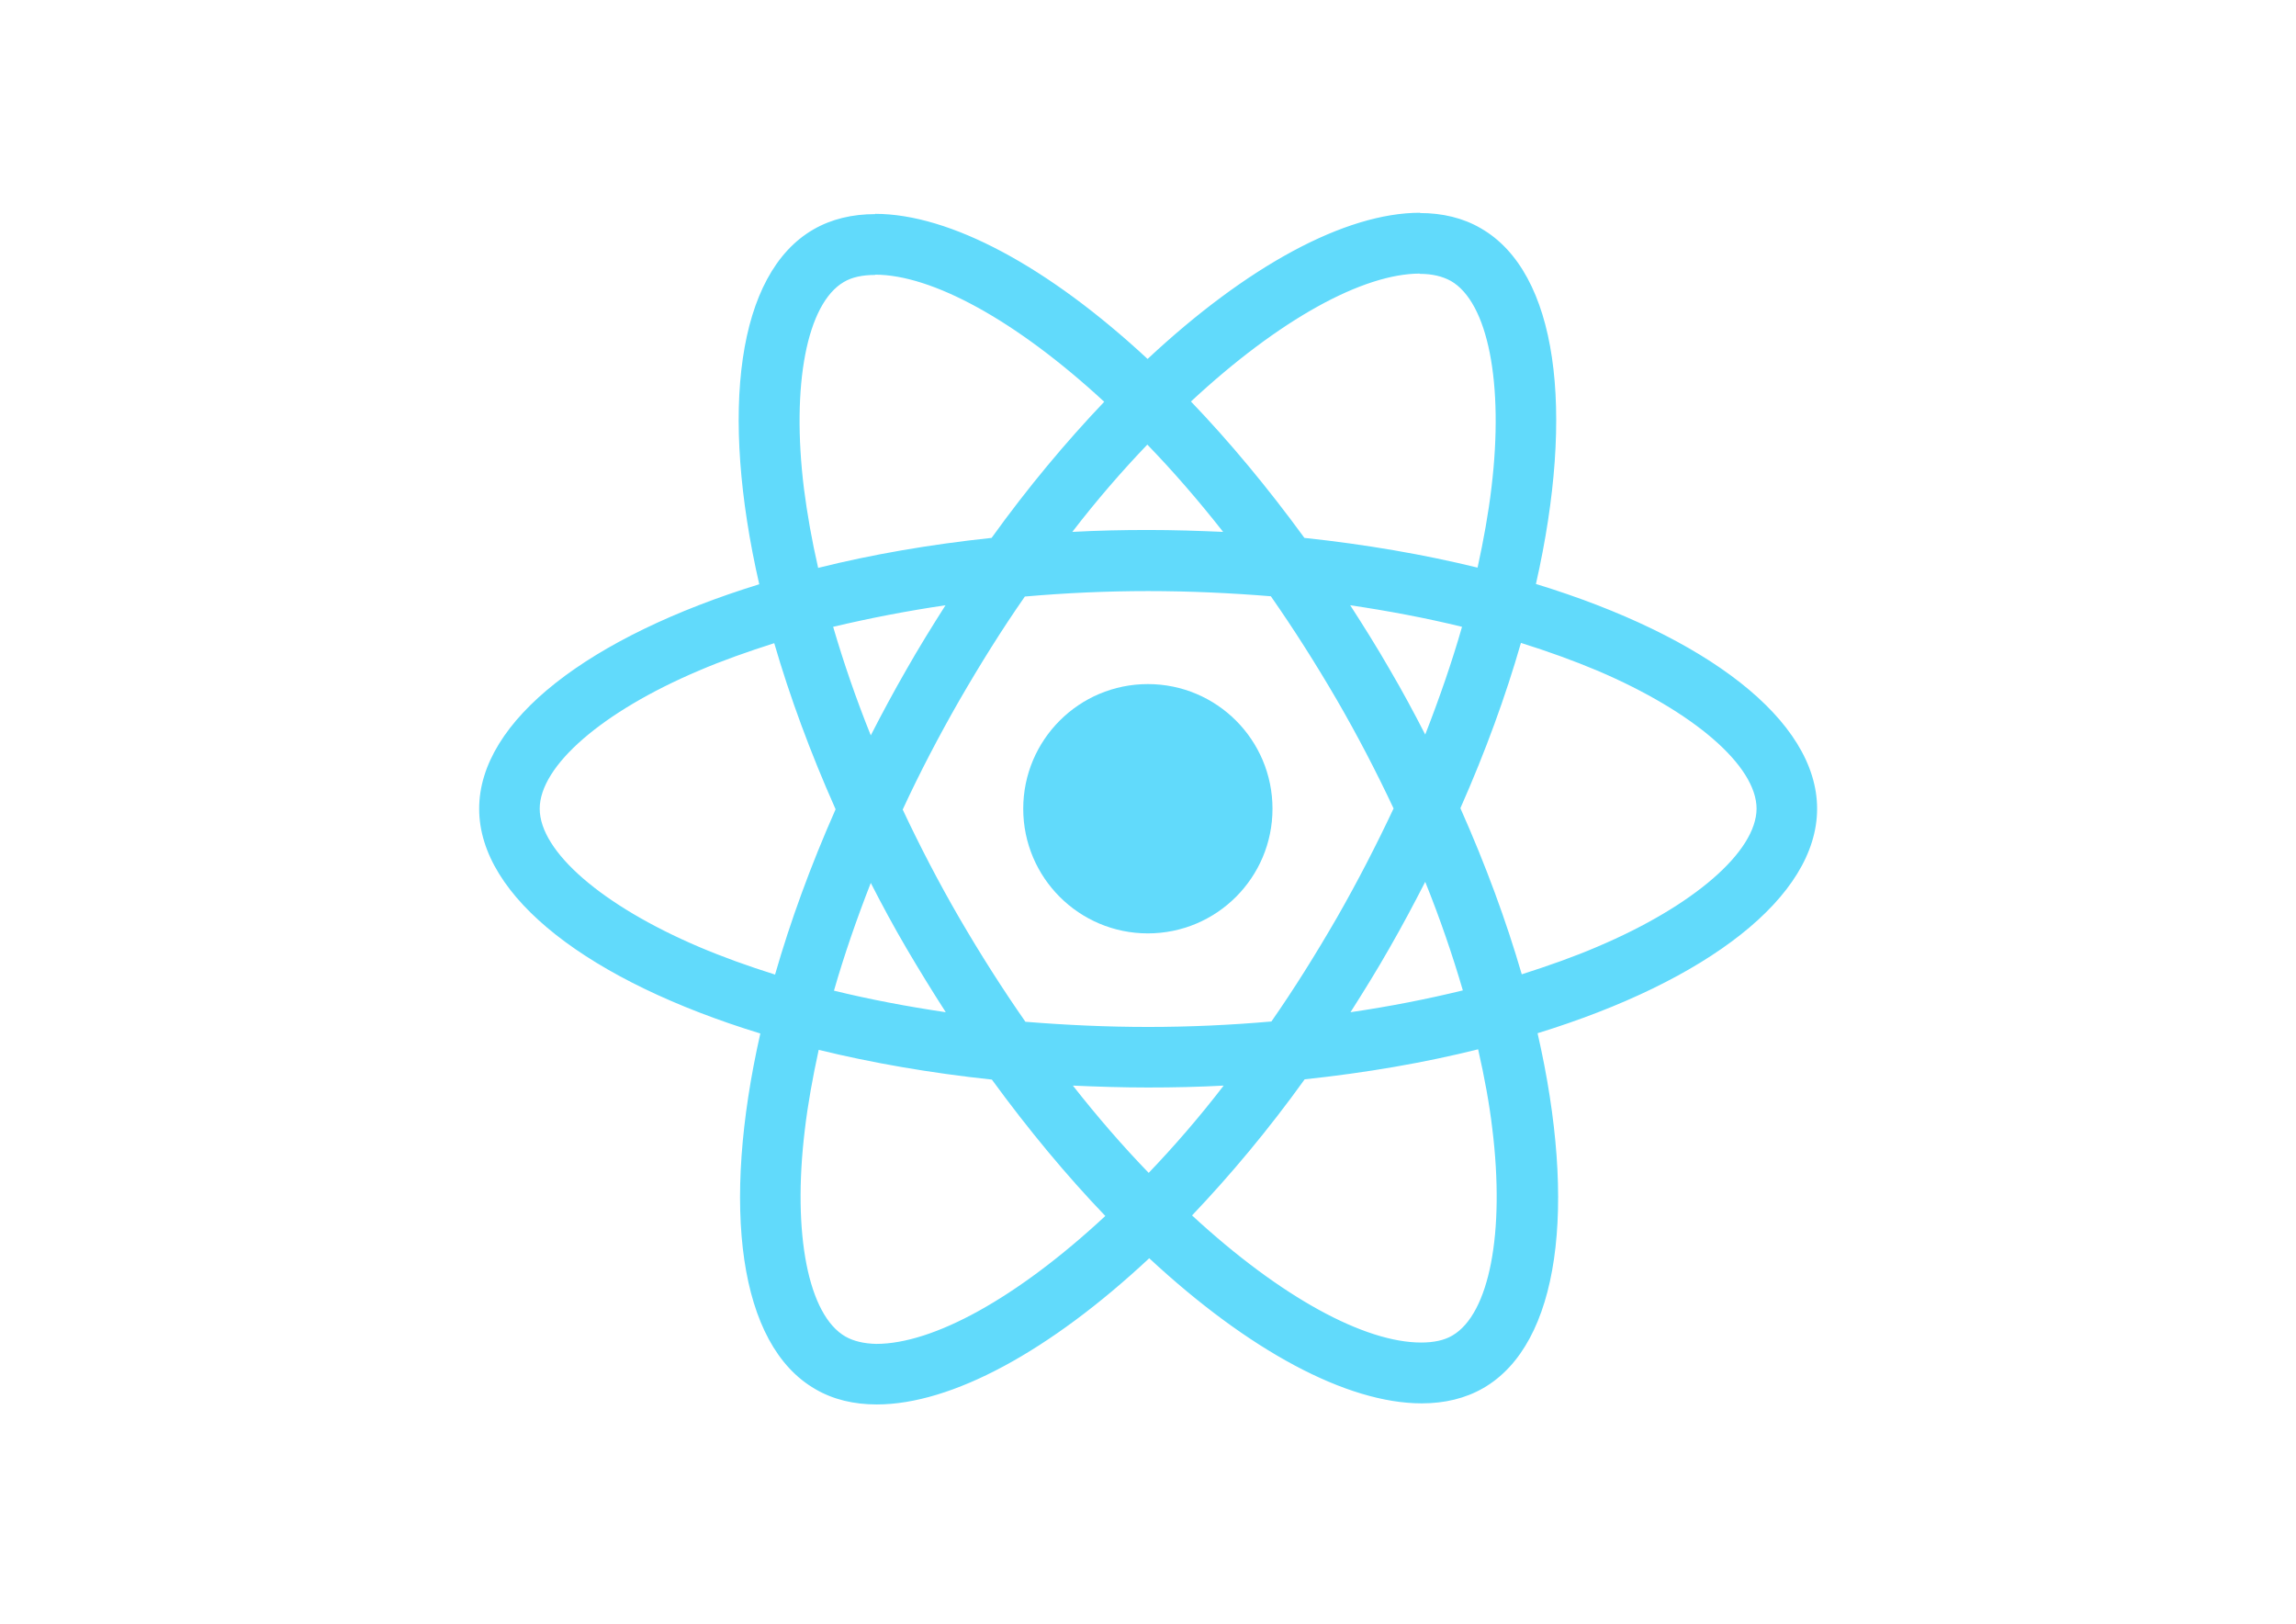
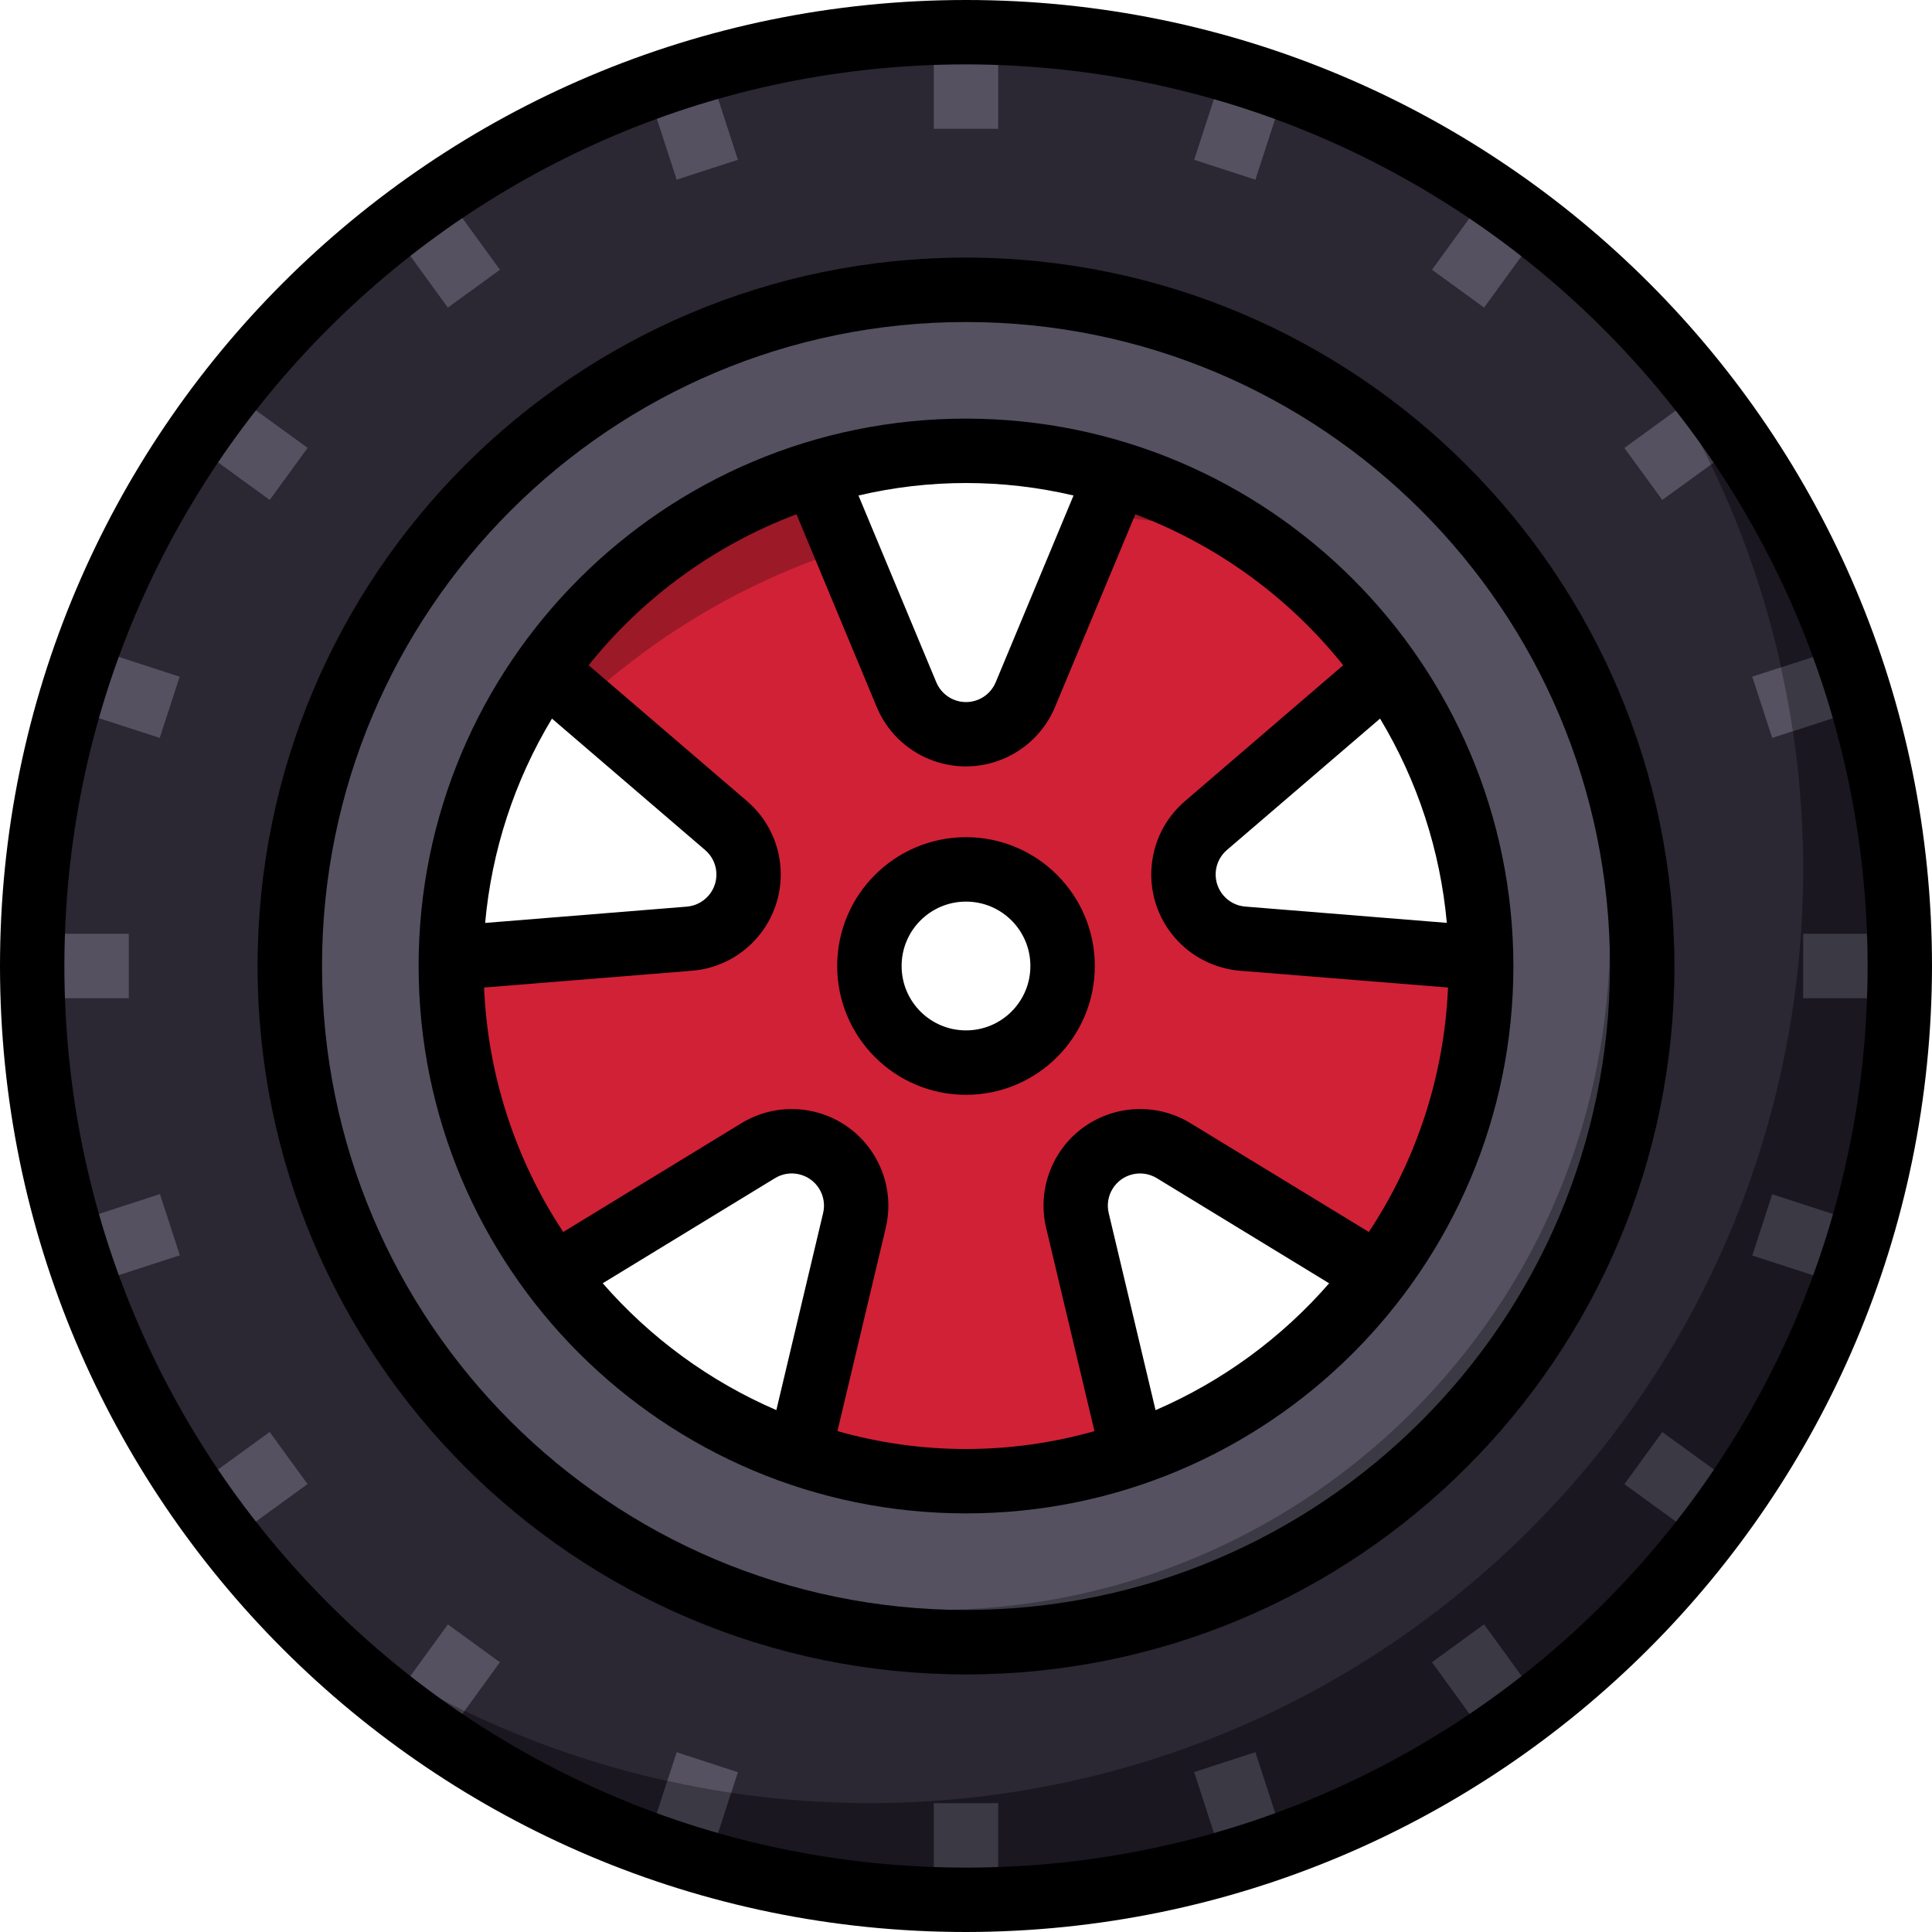
- <svg xmlns="http://www.w3.org/2000/svg" viewBox="0 0 841.9 595.3">
-   <g fill="#61DAFB">
-     <path d="M666.3 296.5c0-32.5-40.7-63.3-103.1-82.4 14.4-63.6 8-114.2-20.2-130.4-6.5-3.8-14.1-5.6-22.4-5.6v22.3c4.6 0 8.3.9 11.4 2.6 13.6 7.8 19.5 37.5 14.9 75.7-1.1 9.4-2.9 19.3-5.1 29.4-19.6-4.8-41-8.5-63.5-10.9-13.5-18.5-27.5-35.3-41.6-50 32.6-30.3 63.2-46.9 84-46.9V78c-27.5 0-63.5 19.6-99.9 53.6-36.4-33.8-72.4-53.2-99.9-53.2v22.3c20.7 0 51.4 16.5 84 46.6-14 14.7-28 31.4-41.3 49.9-22.6 2.4-44 6.1-63.6 11-2.3-10-4-19.7-5.2-29-4.7-38.2 1.1-67.9 14.6-75.8 3-1.8 6.9-2.6 11.5-2.6V78.5c-8.4 0-16 1.8-22.6 5.6-28.1 16.2-34.4 66.7-19.9 130.1-62.2 19.2-102.7 49.9-102.7 82.3 0 32.5 40.7 63.3 103.1 82.4-14.4 63.6-8 114.2 20.2 130.4 6.5 3.8 14.1 5.6 22.5 5.6 27.5 0 63.5-19.6 99.9-53.6 36.4 33.8 72.4 53.2 99.9 53.2 8.4 0 16-1.8 22.6-5.6 28.1-16.2 34.4-66.7 19.9-130.1 62-19.1 102.5-49.9 102.5-82.3zm-130.2-66.7c-3.7 12.9-8.3 26.2-13.5 39.5-4.1-8-8.4-16-13.1-24-4.6-8-9.5-15.8-14.4-23.4 14.2 2.1 27.9 4.7 41 7.9zm-45.8 106.5c-7.8 13.5-15.8 26.3-24.1 38.2-14.9 1.3-30 2-45.2 2-15.1 0-30.2-.7-45-1.9-8.3-11.9-16.4-24.6-24.2-38-7.6-13.1-14.5-26.4-20.8-39.8 6.2-13.4 13.2-26.8 20.7-39.9 7.8-13.5 15.8-26.3 24.1-38.2 14.9-1.3 30-2 45.2-2 15.1 0 30.2.7 45 1.9 8.3 11.9 16.4 24.6 24.2 38 7.6 13.1 14.5 26.4 20.8 39.8-6.3 13.4-13.2 26.8-20.7 39.9zm32.3-13c5.4 13.4 10 26.8 13.8 39.8-13.1 3.2-26.9 5.9-41.2 8 4.9-7.7 9.8-15.6 14.4-23.7 4.6-8 8.9-16.1 13-24.1zM421.2 430c-9.3-9.6-18.6-20.3-27.8-32 9 .4 18.2.7 27.5.7 9.4 0 18.7-.2 27.8-.7-9 11.7-18.3 22.4-27.5 32zm-74.4-58.9c-14.2-2.1-27.9-4.7-41-7.9 3.7-12.9 8.3-26.2 13.5-39.5 4.1 8 8.4 16 13.1 24 4.7 8 9.5 15.8 14.4 23.4zM420.7 163c9.3 9.6 18.6 20.3 27.8 32-9-.4-18.2-.7-27.5-.7-9.4 0-18.7.2-27.8.7 9-11.7 18.3-22.4 27.5-32zm-74 58.9c-4.9 7.7-9.8 15.6-14.4 23.7-4.6 8-8.9 16-13 24-5.4-13.4-10-26.8-13.8-39.8 13.1-3.1 26.9-5.8 41.2-7.9zm-90.5 125.2c-35.4-15.1-58.3-34.9-58.3-50.6 0-15.7 22.9-35.6 58.3-50.6 8.6-3.7 18-7 27.7-10.1 5.7 19.6 13.2 40 22.5 60.9-9.2 20.8-16.6 41.1-22.2 60.6-9.9-3.1-19.3-6.5-28-10.2zM310 490c-13.6-7.8-19.5-37.5-14.9-75.7 1.1-9.4 2.9-19.3 5.1-29.4 19.6 4.8 41 8.5 63.5 10.9 13.5 18.5 27.5 35.3 41.6 50-32.6 30.3-63.2 46.9-84 46.9-4.5-.1-8.3-1-11.3-2.7zm237.2-76.2c4.7 38.2-1.1 67.9-14.6 75.8-3 1.8-6.9 2.6-11.5 2.6-20.7 0-51.4-16.5-84-46.6 14-14.7 28-31.4 41.3-49.9 22.6-2.4 44-6.1 63.6-11 2.3 10.1 4.1 19.8 5.2 29.1zm38.5-66.7c-8.6 3.7-18 7-27.7 10.1-5.7-19.6-13.2-40-22.5-60.9 9.2-20.8 16.6-41.1 22.2-60.6 9.9 3.1 19.3 6.5 28.1 10.2 35.4 15.1 58.3 34.9 58.3 50.6-.1 15.7-23 35.6-58.4 50.6zM320.8 78.4z" />
-     <circle cx="420.9" cy="296.5" r="45.7" />
-     <path d="M520.5 78.1z" />
-   </g>
+ <svg xmlns="http://www.w3.org/2000/svg" width="55" height="55" viewBox="0 0 55 55" fill="none">
+   <path d="M42.155 27.269L35.371 26.719C34.362 26.637 33.609 25.754 33.691 24.744C33.73 24.262 33.958 23.815 34.325 23.5L39.49 19.069C37.619 16.407 34.918 14.441 31.811 13.478L29.19 19.766C28.8 20.701 27.727 21.142 26.792 20.753C26.346 20.566 25.991 20.212 25.806 19.766L23.192 13.483C20.084 14.447 17.384 16.413 15.513 19.075L20.677 23.505C21.446 24.164 21.535 25.321 20.876 26.09C20.561 26.458 20.113 26.685 19.631 26.725L12.848 27.275C12.848 27.352 12.836 27.428 12.836 27.506C12.834 30.682 13.871 33.772 15.788 36.306L21.591 32.765C22.456 32.238 23.584 32.511 24.111 33.376C24.363 33.789 24.441 34.285 24.329 34.755L22.754 41.374C25.83 42.442 29.176 42.442 32.251 41.374L30.676 34.755C30.441 33.771 31.049 32.782 32.035 32.547C32.505 32.435 33.001 32.513 33.414 32.765L39.215 36.3C41.132 33.766 42.168 30.676 42.166 27.5C42.167 27.422 42.157 27.347 42.155 27.269ZM27.5 30.25C25.981 30.25 24.75 29.019 24.75 27.5C24.75 25.981 25.981 24.75 27.5 24.75C29.019 24.75 30.25 25.981 30.25 27.5C30.25 29.019 29.019 30.25 27.5 30.25Z" fill="#D12136" />
+   <path d="M27.5 0.917C12.819 0.917 0.917 12.819 0.917 27.5C0.917 42.181 12.819 54.083 27.5 54.083C42.181 54.083 54.083 42.181 54.083 27.5C54.083 12.819 42.181 0.917 27.5 0.917ZM27.5 42.167C19.399 42.167 12.833 35.601 12.833 27.5C12.833 19.399 19.399 12.833 27.5 12.833C35.601 12.833 42.167 19.399 42.167 27.5C42.167 35.601 35.601 42.167 27.5 42.167Z" fill="#2B2733" />
+   <path d="M44.867 7.383C54.462 18.49 53.237 35.272 42.13 44.867C32.151 53.487 17.362 53.487 7.383 44.867C16.973 55.979 33.755 57.213 44.867 47.622C55.979 38.031 57.213 21.249 47.622 10.137C46.772 9.153 45.852 8.232 44.867 7.383Z" fill="#1A1721" />
+   <path d="M19.263 5.115L21.007 4.549L20.157 1.933L18.414 2.5L19.263 5.115Z" fill="#555160" />
+   <path d="M34.844 53.063L36.588 52.496L35.739 49.88L33.995 50.447L34.844 53.063Z" fill="#3B3944" />
+   <path d="M28.417 0.917H26.583V3.667H28.417V0.917Z" fill="#555160" />
+   <path d="M28.417 51.333H26.583V54.083H28.417V51.333Z" fill="#3B3944" />
+   <path d="M12.75 8.757L14.233 7.68L12.616 5.455L11.133 6.533L12.75 8.757Z" fill="#555160" />
+   <path d="M42.382 49.544L43.865 48.467L42.248 46.242L40.765 47.32L42.382 49.544Z" fill="#3B3944" />
+   <path d="M7.679 14.233L8.757 12.75L6.532 11.134L5.455 12.617L7.679 14.233Z" fill="#555160" />
+   <path d="M48.468 43.867L49.546 42.384L47.322 40.767L46.244 42.25L48.468 43.867Z" fill="#3B3944" />
+   <path d="M4.548 21.007L5.115 19.264L2.499 18.414L1.933 20.158L4.548 21.007Z" fill="#555160" />
+   <path d="M52.5 36.592L53.066 34.848L50.451 33.998L49.884 35.742L52.5 36.592Z" fill="#3B3944" />
+   <path d="M3.667 26.583H0.917V28.417H3.667V26.583Z" fill="#555160" />
+   <path d="M54.083 26.583H51.333V28.417H54.083V26.583Z" fill="#3B3944" />
+   <path d="M2.505 36.586L5.12 35.736L4.553 33.993L1.938 34.843L2.505 36.586Z" fill="#555160" />
+   <path d="M6.53 43.865L8.755 42.248L7.677 40.765L5.452 42.382L6.53 43.865Z" fill="#555160" />
+   <path d="M42.249 8.757L43.866 6.532L42.382 5.455L40.766 7.679L42.249 8.757Z" fill="#555160" />
+   <path d="M35.739 5.116L36.589 2.501L34.846 1.934L33.996 4.549L35.739 5.116Z" fill="#555160" />
+   <path d="M53.066 20.157L52.498 18.416L50.702 19C50.835 19.599 50.95 20.204 51.042 20.818L53.066 20.157Z" fill="#3B3944" />
+   <path d="M49.545 12.616L48.468 11.133L47.843 11.591C48.148 12.126 48.442 12.668 48.711 13.227L49.545 12.616Z" fill="#3B3944" />
+   <path d="M11.133 48.468L12.616 49.545L13.223 48.711C12.665 48.442 12.123 48.148 11.588 47.843L11.133 48.468Z" fill="#3B3944" />
+   <path d="M18.413 52.498L20.155 53.066L20.812 51.042C20.199 50.95 19.594 50.835 18.994 50.702L18.413 52.498Z" fill="#3B3944" />
+   <path d="M50.451 21.007L51.042 20.815C50.95 20.201 50.835 19.596 50.702 18.997L49.883 19.263L50.451 21.007Z" fill="#555160" />
+   <path d="M47.321 14.233L48.711 13.225C48.442 12.666 48.148 12.125 47.843 11.589L46.243 12.752L47.321 14.233Z" fill="#555160" />
+   <path d="M12.75 46.243L11.588 47.843C12.122 48.148 12.665 48.442 13.223 48.711L14.231 47.321L12.75 46.243Z" fill="#555160" />
+   <path d="M19.263 49.883L18.997 50.702C19.596 50.835 20.201 50.95 20.815 51.042L21.007 50.451L19.263 49.883Z" fill="#555160" />
+   <path d="M27.5 8.25C16.869 8.25 8.25 16.869 8.25 27.5C8.25 38.132 16.869 46.75 27.5 46.75C38.132 46.75 46.75 38.132 46.75 27.5C46.75 16.869 38.132 8.25 27.5 8.25ZM27.5 42.167C19.399 42.167 12.833 35.601 12.833 27.5C12.833 19.399 19.399 12.833 27.5 12.833C35.601 12.833 42.167 19.399 42.167 27.5C42.167 35.601 35.601 42.167 27.5 42.167Z" fill="#555160" />
+   <path d="M40.631 13.451C47.894 21.199 47.502 33.368 39.754 40.631C32.358 47.565 20.849 47.565 13.452 40.631C20.694 48.4 32.862 48.827 40.632 41.586C48.402 34.344 48.828 22.175 41.587 14.405C41.279 14.076 40.96 13.758 40.631 13.451Z" fill="#3B3944" />
+   <path d="M35.842 15.458C34.607 14.596 33.247 13.93 31.808 13.483L31.303 14.694C32.84 14.775 34.363 15.031 35.842 15.458Z" fill="#9C1928" />
+   <path d="M24.083 15.631L23.192 13.483C20.084 14.447 17.384 16.413 15.513 19.075L16.592 20.001C18.742 18.017 21.298 16.526 24.083 15.631Z" fill="#9C1928" />
+   <path d="M27.5 7.333C16.363 7.333 7.333 16.363 7.333 27.5C7.333 38.638 16.363 47.667 27.5 47.667C38.638 47.667 47.667 38.638 47.667 27.5C47.654 16.367 38.633 7.346 27.5 7.333ZM27.5 45.833C17.375 45.833 9.167 37.626 9.167 27.5C9.167 17.375 17.375 9.167 27.5 9.167C37.626 9.167 45.833 17.375 45.833 27.5C45.821 37.62 37.62 45.821 27.5 45.833Z" fill="black" />
+   <path d="M27.5 11.917C18.893 11.917 11.917 18.893 11.917 27.5C11.917 36.107 18.893 43.083 27.5 43.083C36.106 43.083 43.083 36.106 43.083 27.5C43.074 18.897 36.103 11.926 27.5 11.917ZM41.188 26.272L35.447 25.808C34.943 25.766 34.568 25.322 34.61 24.818C34.63 24.579 34.743 24.357 34.925 24.2L39.287 20.457C40.353 22.226 41.002 24.215 41.188 26.272ZM30.561 14.106L28.346 19.422C28.151 19.89 27.614 20.111 27.147 19.916C26.924 19.823 26.746 19.645 26.654 19.422L24.439 14.106C26.452 13.632 28.548 13.632 30.561 14.106ZM15.711 20.455L20.075 24.2C20.459 24.529 20.504 25.108 20.174 25.492C20.016 25.676 19.793 25.79 19.552 25.81L13.811 26.274C13.997 24.215 14.646 22.226 15.714 20.456H15.711V20.455ZM17.156 36.533L22.062 33.54C22.494 33.276 23.059 33.413 23.323 33.844C23.449 34.05 23.489 34.299 23.432 34.535L22.101 40.143C20.204 39.324 18.516 38.09 17.159 36.533H17.156V36.533ZM23.84 40.741L25.215 34.959C25.566 33.481 24.653 31.999 23.175 31.647C22.469 31.479 21.726 31.597 21.107 31.975L16.034 35.072C14.665 33 13.886 30.595 13.781 28.113L19.701 27.635C21.214 27.511 22.341 26.183 22.217 24.669C22.158 23.948 21.817 23.279 21.267 22.807L16.757 18.938C18.307 17 20.351 15.515 22.674 14.64L24.958 20.125C25.542 21.527 27.152 22.19 28.554 21.606C29.224 21.327 29.757 20.795 30.035 20.125L32.321 14.64C34.644 15.515 36.688 17 38.238 18.938L33.733 22.807C32.581 23.796 32.448 25.532 33.437 26.684C33.909 27.234 34.58 27.576 35.302 27.635L41.222 28.113C41.117 30.595 40.338 33 38.968 35.072L33.889 31.974C32.593 31.183 30.9 31.593 30.109 32.889C29.731 33.509 29.613 34.252 29.782 34.959L31.157 40.741C28.765 41.42 26.233 41.42 23.842 40.741H23.84ZM32.896 40.143L31.563 34.535C31.445 34.042 31.75 33.548 32.242 33.431C32.477 33.375 32.725 33.414 32.932 33.54L37.838 36.533C36.482 38.09 34.795 39.324 32.899 40.143H32.896V40.143Z" fill="black" />
+   <path d="M31.167 27.5C31.167 25.475 29.525 23.833 27.5 23.833C25.475 23.833 23.833 25.475 23.833 27.5C23.833 29.525 25.475 31.167 27.5 31.167C29.525 31.167 31.167 29.525 31.167 27.5ZM27.5 29.333C26.487 29.333 25.667 28.513 25.667 27.5C25.667 26.487 26.487 25.667 27.5 25.667C28.513 25.667 29.333 26.487 29.333 27.5C29.333 28.513 28.513 29.333 27.5 29.333Z" fill="black" />
+   <path d="M27.5 55C12.312 55 0 42.688 0 27.5C0 12.312 12.312 0 27.5 0C42.688 0 55 12.312 55 27.5C54.983 42.681 42.681 54.983 27.5 55ZM27.5 1.833C13.325 1.833 1.833 13.325 1.833 27.5C1.833 41.675 13.325 53.167 27.5 53.167C41.675 53.167 53.167 41.675 53.167 27.5C53.15 13.331 41.669 1.85 27.5 1.833Z" fill="black" />
</svg>
